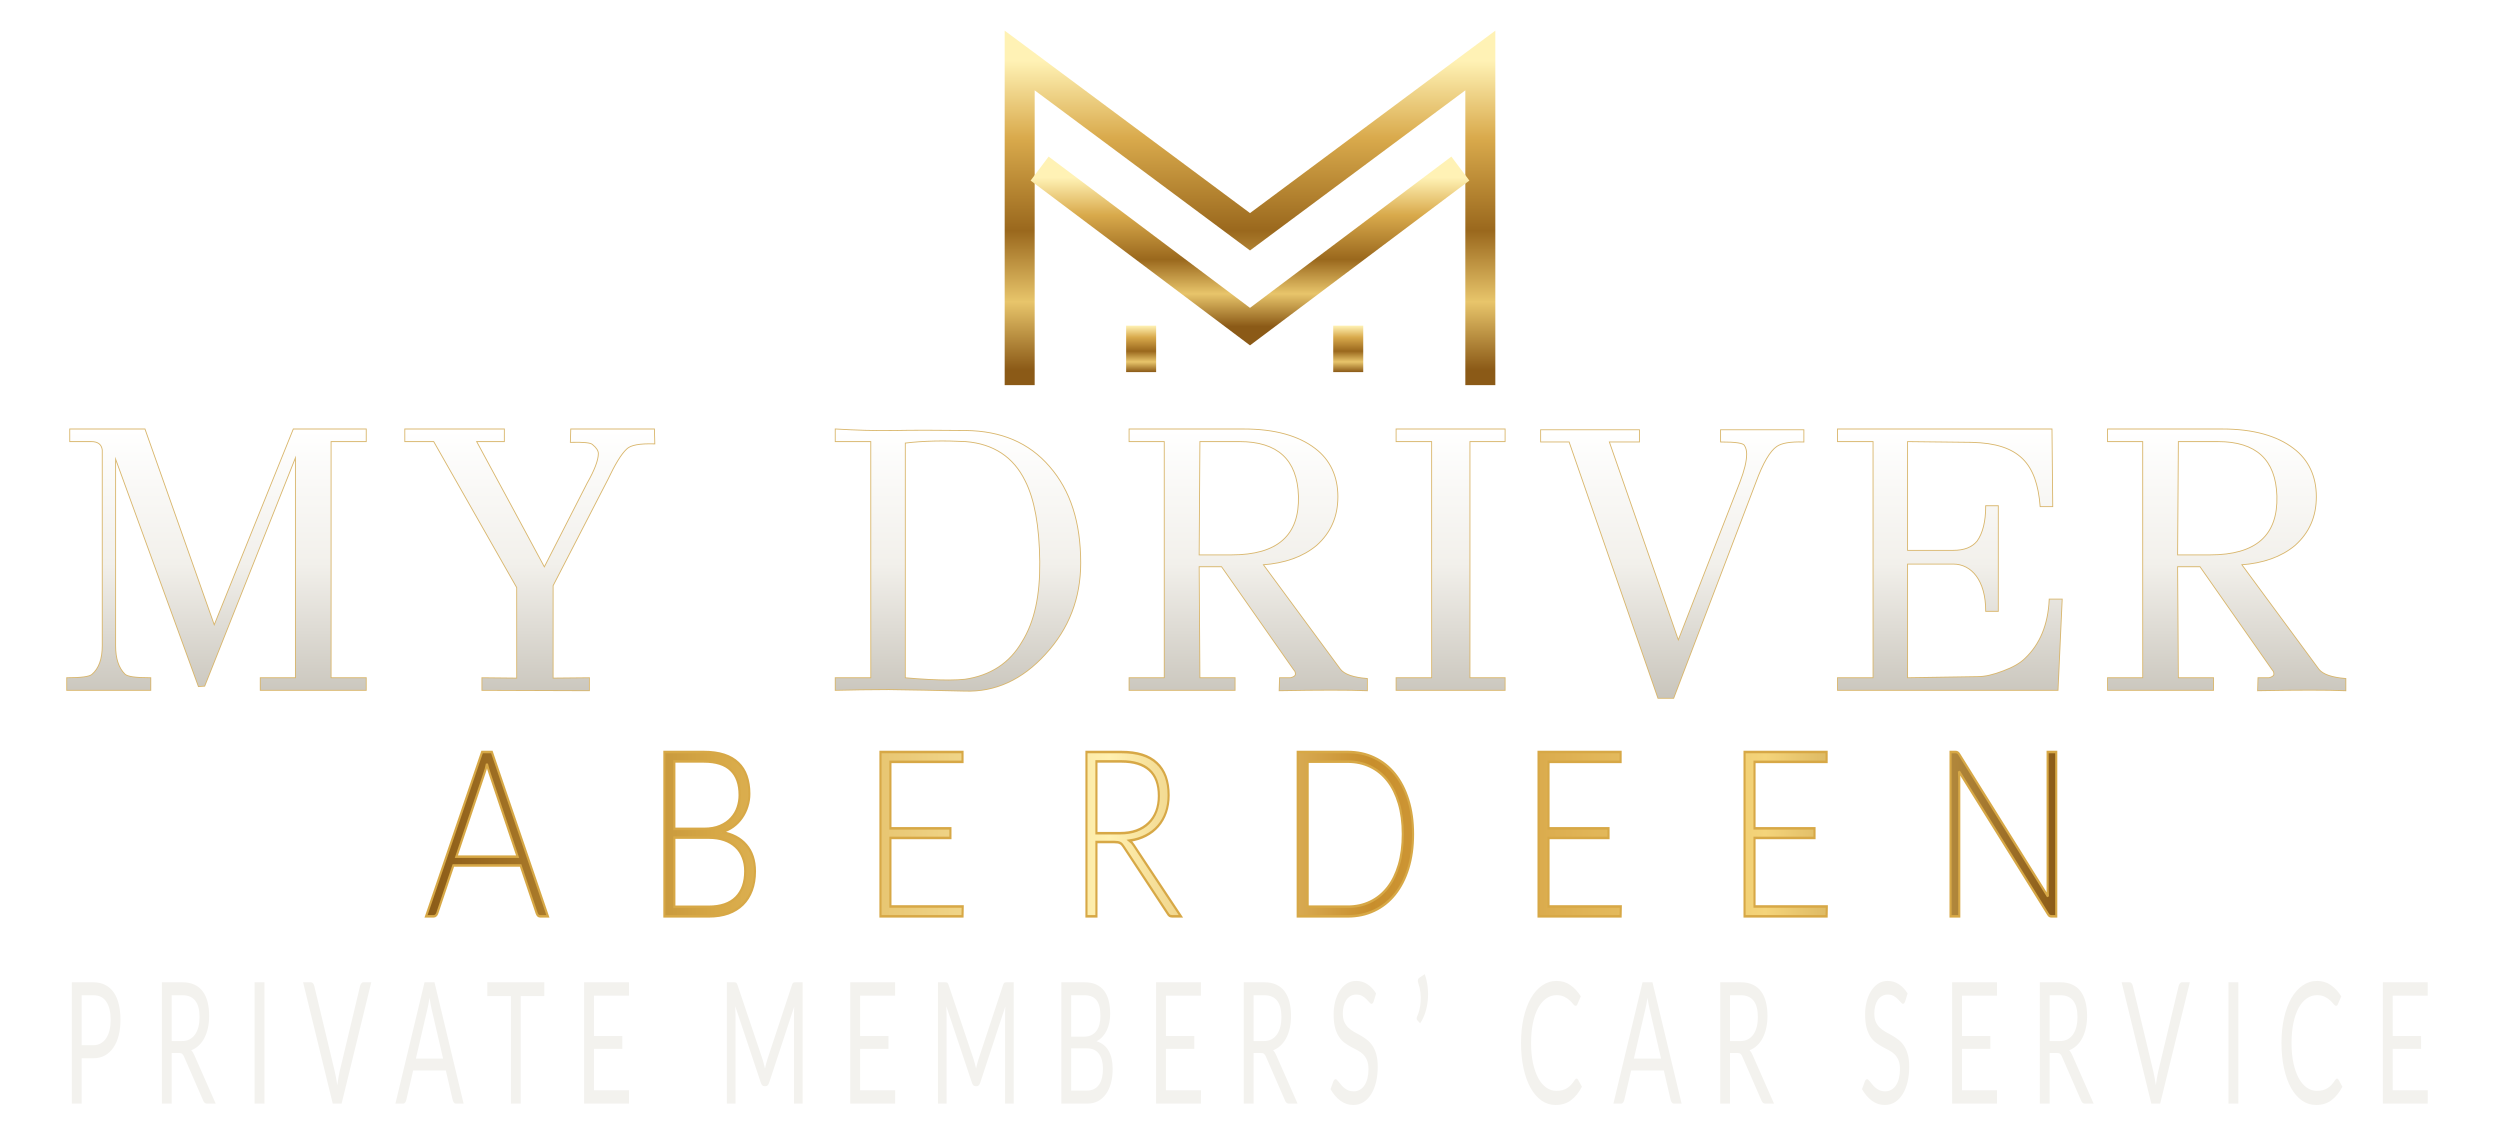
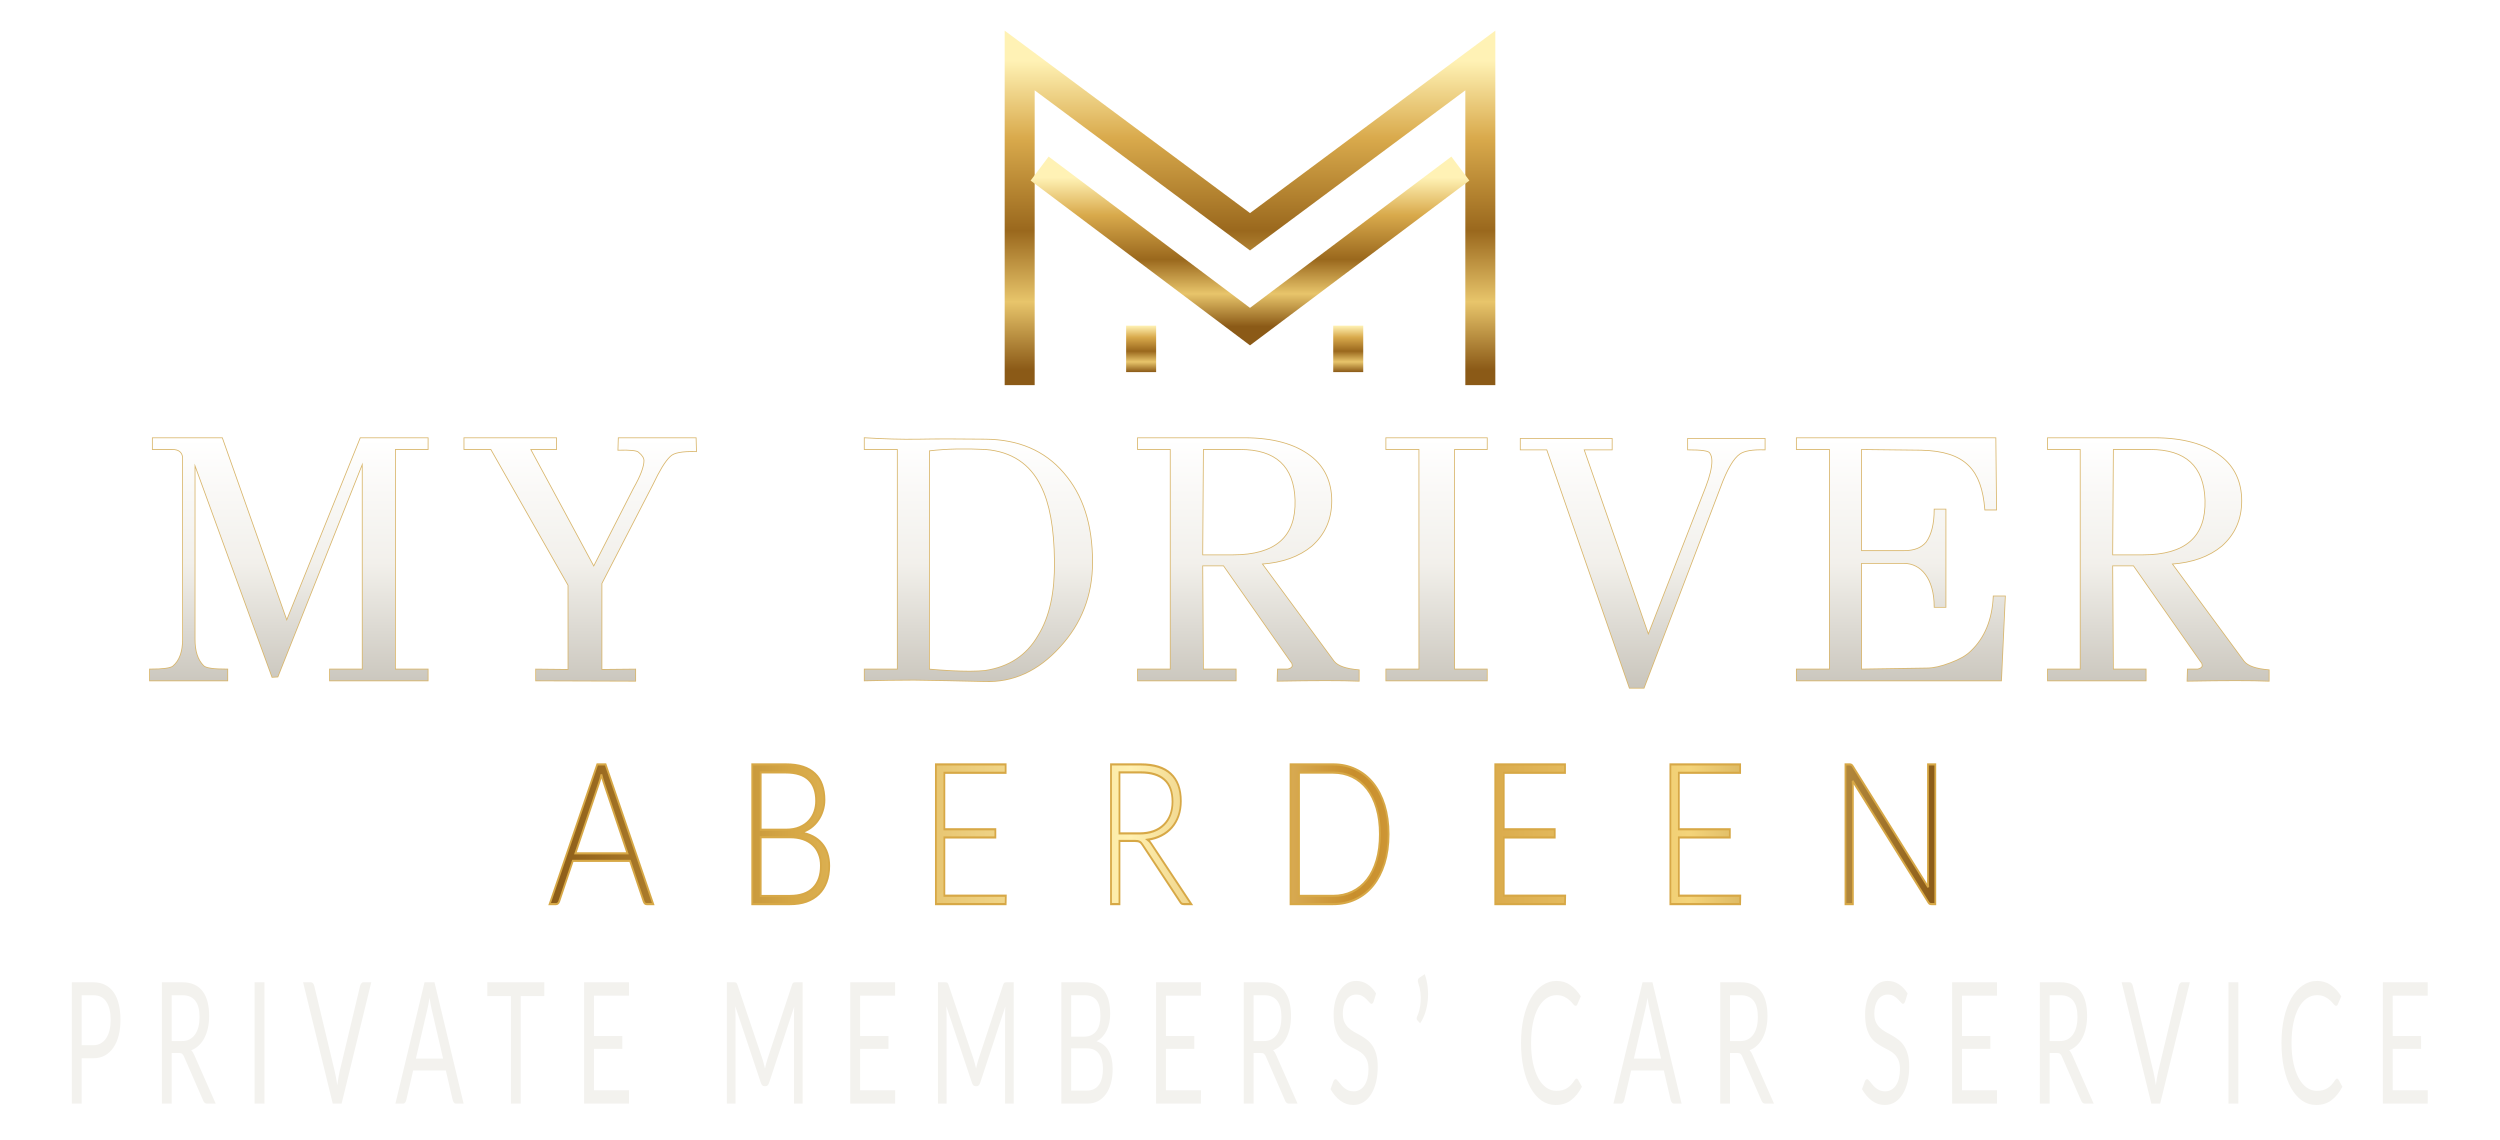
<svg xmlns="http://www.w3.org/2000/svg" width="1240" height="565" viewBox="0 0 1240 565" version="1.1" id="svg20">
  <defs id="defs17">
    <linearGradient id="gold" x1="0" y1="0" x2="1" y2="0">
      <stop offset="0" stop-color="#8a5a16" id="stop1" />
      <stop offset="0.18" stop-color="#d7a846" id="stop2" />
      <stop offset="0.42" stop-color="#fff0b0" id="stop3" />
      <stop offset="0.58" stop-color="#c88e2c" id="stop4" />
      <stop offset="0.82" stop-color="#f4d47a" id="stop5" />
      <stop offset="1" stop-color="#8a5a16" id="stop6" />
    </linearGradient>
    <linearGradient id="goldVertical" x1="0" y1="0" x2="0" y2="1">
      <stop offset="0" stop-color="#fff2b5" id="stop7" />
      <stop offset="0.25" stop-color="#d9aa4c" id="stop8" />
      <stop offset="0.55" stop-color="#9a681d" id="stop9" />
      <stop offset="0.78" stop-color="#e8c56b" id="stop10" />
      <stop offset="1" stop-color="#8b5a17" id="stop11" />
    </linearGradient>
    <linearGradient id="silver" x1="0" y1="0" x2="0" y2="1">
      <stop offset="0" stop-color="#ffffff" id="stop12" />
      <stop offset="0.5" stop-color="#f2f0eb" id="stop13" />
      <stop offset="1" stop-color="#c9c5bc" id="stop14" />
    </linearGradient>
    <filter id="softGlow" x="-30%" y="-30%" width="160%" height="160%">
      <feGaussianBlur stdDeviation="6" result="b" id="feGaussianBlur14" />
      <feMerge id="feMerge15">
        <feMergeNode in="b" id="feMergeNode14" />
        <feMergeNode in="SourceGraphic" id="feMergeNode15" />
      </feMerge>
    </filter>
    <filter id="textGlow" x="-10%" y="-20%" width="120%" height="140%">
      <feGaussianBlur stdDeviation="1.6" result="b" id="feGaussianBlur15" />
      <feMerge id="feMerge17">
        <feMergeNode in="b" id="feMergeNode16" />
        <feMergeNode in="SourceGraphic" id="feMergeNode17" />
      </feMerge>
    </filter>
  </defs>
  <g id="mark" fill="none" stroke="url(#goldVertical)" stroke-width="31" stroke-linecap="square" stroke-linejoin="miter" transform="translate(253.76 -30) scale(0.48)">
    <path d="M 525 445 L 525 125 L 763 302 L 1001 125 L 1001 445" id="path17" />
    <path d="M 558 246 L 763 400 L 968 246" id="path18" />
  </g>
  <g fill="url(#goldVertical)" id="g19" transform="translate(253.76 -30) scale(0.48)">
    <path id="rect18" d="m 635,399 h 31 v 48 h -31 z" />
    <path id="rect19" d="m 849,399 h 31 v 48 h -31 z" />
  </g>
-   <path d="m 439.15,640.35 h -13.95 V 546.3 h 13.95 v -4.65 h -28.65 l -31.5,78 -27.6,-78 h -29.55 v 4.65 h 8.4 c 2.7,0 4.2,1.2 4.5,3.45 v 77.7 c 0,5.25 -1.35,9.15 -4.2,11.55 -1.05,0.9 -4.35,1.35 -9.9,1.35 V 645 h 33 v -4.65 c -5.85,0 -9.15,-0.45 -10.2,-1.5 -2.55,-2.55 -3.75,-6.3 -3.75,-11.4 v -75 l 33.15,91.05 2.25,-0.15 36.3,-91.35 v 88.35 h -13.95 V 645 h 41.7 z m 114.35,-98.7 h -32.85 l -0.15,4.95 c 4.95,-0.15 7.95,0.15 8.7,0.9 1.65,1.35 2.4,2.55 2.4,3.75 0,2.55 -1.5,6.6 -4.5,11.85 l -17.1,33.45 c -9,-16.65 -18,-33.45 -27.15,-50.25 h 11.1 v -4.65 h -39.15 v 4.65 h 11.4 l 33,58.05 v 36.15 l -13.8,-0.15 V 645 l 42.3,0.15 v -4.8 l -14.4,0.15 v -36.9 l 21.75,-42.15 c 2.85,-6 5.25,-10.05 7.5,-12.15 1.65,-1.65 5.25,-2.25 11.1,-2.1 z m 169.15,52.95 c 0,-16.05 -4.05,-28.65 -12.3,-38.1 -8.1,-9.45 -19.2,-14.1 -33.15,-14.25 -11.7,-0.15 -21.15,-0.15 -28.35,0 -7.8,0.15 -15.6,-0.15 -23.25,-0.6 v 4.65 h 14.1 v 94.05 h -14.1 V 645 c 6.45,-0.15 13.5,-0.3 21,-0.3 9.15,0.15 19.2,0.3 30.15,0.6 12.15,0.45 22.8,-4.5 31.95,-14.55 9.3,-10.05 13.95,-22.2 13.95,-36.15 z m -15.9,-0.45 c 0.15,13.35 -2.1,23.85 -7.05,31.8 -4.95,8.55 -12.6,13.5 -22.8,15 -1.65,0.15 -3.75,0.3 -6.45,0.3 -4.8,0 -10.65,-0.3 -17.4,-0.9 V 546.9 c 7.35,-0.9 15.45,-1.05 24.15,-0.6 11.1,0.9 19.05,6.15 23.7,15.6 3.75,7.35 5.7,18 5.85,32.25 z m 100.7,42.75 c 0.6,0.6 0.75,1.2 0.75,1.8 0,0.75 -0.75,1.35 -2.1,1.65 h -4.2 l -0.15,4.8 c 15.9,-0.3 27.3,-0.3 34.65,0 v -4.5 c -5.4,-0.45 -9,-1.65 -10.65,-3.75 l -30.75,-41.7 c 8.7,-0.6 15.9,-3.15 21.3,-7.65 5.55,-4.95 8.4,-11.25 8.4,-19.2 0,-7.95 -3,-14.55 -9,-19.05 -6.45,-4.95 -15.9,-7.65 -28.05,-7.65 h -45.45 v 4.65 h 13.95 v 94.05 h -13.95 V 645 h 41.7 v -4.65 h -13.95 l -0.3,-44.4 h 9.15 z m 1.95,-68.85 c 0.45,15.75 -8.4,23.55 -26.7,23.55 h -13.05 l 0.3,-45.3 h 15.9 c 15.15,0 23.1,7.2 23.55,21.75 z m 81.65,72.3 h -13.95 V 546.3 h 13.95 v -4.65 h -42.9 v 4.65 h 14.1 v 94.05 h -14.1 V 645 h 42.9 z m 118.55,-98.4 h -32.7 v 4.5 c 5.85,0 9,0.45 9.45,1.5 0.6,0.9 0.9,2.1 0.9,3.45 0,2.85 -0.9,6.6 -2.7,11.25 l -24.6,63 -27.6,-79.2 h 12 v -4.5 h -38.85 v 4.5 h 11.25 l 35.25,101.7 h 6 l 32.55,-85.5 c 2.85,-7.8 5.7,-12.6 8.4,-14.4 1.95,-1.35 5.4,-1.95 10.65,-1.8 z m 97.7,67.2 c -0.45,10.05 -3.75,17.85 -9.6,23.4 -1.95,1.95 -4.8,3.6 -8.85,5.1 -3.9,1.5 -7.2,2.25 -10.05,2.25 l -28.05,0.45 V 594.9 h 18.3 c 7.35,0 13.05,6.6 13.05,18.75 h 4.65 V 572.1 h -4.65 c 0,6.15 -1.2,10.8 -3.45,13.95 -2.1,2.55 -5.25,3.75 -9.6,3.75 h -18.3 v -43.5 l 25.65,0.3 c 19.05,0.45 25.95,8.55 27.3,25.5 h 4.65 l -0.3,-30.45 h -84.75 v 4.65 h 14.1 v 94.05 h -14.1 V 645 h 87.15 l 1.65,-35.85 z m 88.4,27.75 c 0.6,0.6 0.75,1.2 0.75,1.8 0,0.75 -0.75,1.35 -2.1,1.65 h -4.2 l -0.15,4.8 c 15.9,-0.3 27.3,-0.3 34.65,0 v -4.5 c -5.4,-0.45 -9,-1.65 -10.65,-3.75 l -30.75,-41.7 c 8.7,-0.6 15.9,-3.15 21.3,-7.65 5.55,-4.95 8.4,-11.25 8.4,-19.2 0,-7.95 -3,-14.55 -9,-19.05 -6.45,-4.95 -15.9,-7.65 -28.05,-7.65 h -45.45 v 4.65 h 13.95 v 94.05 h -13.95 V 645 h 41.7 v -4.65 h -13.95 l -0.3,-44.4 h 9.15 z m 1.95,-68.85 c 0.45,15.75 -8.4,23.55 -26.7,23.55 h -13.05 l 0.3,-45.3 h 15.9 c 15.15,0 23.1,7.2 23.55,21.75 z" id="main-wordmark" style="font-size:150px;font-family:'GFS Didot', Didot, serif;letter-spacing:5;text-anchor:middle;fill:url(#silver);stroke:#d8b56a;stroke-width:0.7;paint-order:stroke" aria-label="MY DRIVER" transform="translate(-367.5 -464.06) scale(1.25)" />
-   <path d="m 525.82,727.552 -9.216,-22.88 q -0.48,-1.12 -0.928,-2.688 -0.192,0.768 -0.416,1.472 -0.224,0.672 -0.48,1.248 l -9.216,22.848 z M 535.836,744 h -2.528 q -0.448,0 -0.736,-0.224 -0.288,-0.256 -0.448,-0.64 l -5.312,-13.152 h -22.24 l -5.312,13.152 q -0.128,0.352 -0.448,0.608 -0.32,0.256 -0.768,0.256 h -2.496 l 18.528,-45.28 h 3.232 z m 53.176,-2.624 q 5.952,0 8.992,-2.56 3.072,-2.592 3.072,-7.264 0,-2.144 -0.832,-3.84 -0.8,-1.728 -2.336,-2.912 -1.536,-1.216 -3.776,-1.856 -2.24,-0.64 -5.088,-0.64 h -11.392 v 19.072 z m -11.36,-40.064 v 18.592 h 9.792 q 3.136,0 5.344,-0.8 2.24,-0.8 3.648,-2.112 1.44,-1.312 2.112,-2.976 0.672,-1.664 0.672,-3.424 0,-4.576 -2.912,-6.912 -2.88,-2.368 -8.928,-2.368 z m 9.728,-2.592 q 3.872,0 6.72,0.768 2.848,0.768 4.704,2.272 1.856,1.472 2.752,3.616 0.896,2.144 0.896,4.864 0,1.792 -0.64,3.456 -0.608,1.664 -1.792,3.072 -1.152,1.408 -2.88,2.464 -1.696,1.024 -3.904,1.568 5.344,0.768 8.192,3.552 2.88,2.752 2.88,7.264 0,2.88 -1.024,5.184 -1.024,2.304 -2.976,3.904 -1.952,1.6 -4.8,2.464 -2.848,0.832 -6.464,0.832 h -14.688 v -45.28 z m 85.624,42.56 -0.064,2.72 h -27.136 v -45.28 h 27.136 v 2.72 h -23.84 v 18.304 h 19.84 v 2.656 h -19.84 v 18.88 z m 52.056,-20.192 q 3.008,0 5.376,-0.704 2.4,-0.736 4.032,-2.08 1.664,-1.344 2.528,-3.232 0.864,-1.888 0.864,-4.256 0,-4.832 -3.168,-7.168 -3.136,-2.336 -9.184,-2.336 h -8.288 v 19.776 z m 20.096,22.912 h -2.816 q -0.544,0 -0.928,-0.16 -0.352,-0.192 -0.672,-0.672 l -14.528,-18.368 q -0.256,-0.352 -0.544,-0.608 -0.256,-0.256 -0.608,-0.384 -0.32,-0.16 -0.8,-0.224 -0.448,-0.064 -1.12,-0.064 h -5.92 V 744 h -3.296 v -45.28 h 11.584 q 7.808,0 11.68,3.04 3.904,3.008 3.904,8.864 0,2.592 -0.896,4.736 -0.896,2.144 -2.592,3.776 -1.664,1.6 -4.064,2.624 -2.368,1.024 -5.344,1.376 0.768,0.48 1.376,1.28 z m 76.76,-22.656 q 0,5.248 -1.568,9.44 -1.568,4.192 -4.416,7.136 -2.848,2.944 -6.848,4.512 -3.968,1.568 -8.768,1.568 h -16.544 v -45.28 h 16.544 q 4.8,0 8.768,1.568 4,1.568 6.848,4.512 2.848,2.944 4.416,7.136 1.568,4.192 1.568,9.408 z m -3.392,0 q 0,-4.736 -1.312,-8.448 -1.312,-3.712 -3.712,-6.272 -2.4,-2.56 -5.76,-3.904 -3.36,-1.344 -7.424,-1.344 h -13.248 v 39.968 h 13.248 q 4.064,0 7.424,-1.344 3.36,-1.344 5.76,-3.904 2.4,-2.56 3.712,-6.272 1.312,-3.712 1.312,-8.48 z m 72.088,19.936 -0.064,2.72 h -27.136 v -45.28 h 27.136 v 2.72 h -23.84 v 18.304 h 19.84 v 2.656 h -19.84 v 18.88 z m 68.12,0 -0.064,2.72 h -27.136 v -45.28 h 27.136 v 2.72 h -23.84 v 18.304 h 19.84 v 2.656 h -19.84 v 18.88 z m 75.864,-42.56 V 744 h -1.536 q -0.416,0 -0.704,-0.128 -0.256,-0.16 -0.512,-0.512 l -29.408,-39.296 q 0.096,0.96 0.096,1.824 V 744 h -2.88 v -45.28 h 1.632 q 0.448,0 0.672,0.128 0.256,0.096 0.544,0.48 l 29.344,39.2 q -0.096,-0.96 -0.096,-1.824 V 698.72 Z" id="text19" style="font-weight:300;font-size:64px;font-family:Lato, Helvetica, Arial, sans-serif;letter-spacing:31;text-anchor:middle;fill:url(#gold)" aria-label="ABERDEEN" transform="translate(-532 -884.696) scale(1.5 1.8)" stroke="#d7a846" stroke-width="0.7" />
+   <g transform="translate(43.400 19.250) scale(0.93)">
+     <path d="m 439.15,640.35 h -13.95 V 546.3 h 13.95 v -4.65 h -28.65 l -31.5,78 -27.6,-78 h -29.55 v 4.65 h 8.4 c 2.7,0 4.2,1.2 4.5,3.45 v 77.7 c 0,5.25 -1.35,9.15 -4.2,11.55 -1.05,0.9 -4.35,1.35 -9.9,1.35 V 645 h 33 v -4.65 c -5.85,0 -9.15,-0.45 -10.2,-1.5 -2.55,-2.55 -3.75,-6.3 -3.75,-11.4 v -75 l 33.15,91.05 2.25,-0.15 36.3,-91.35 v 88.35 h -13.95 V 645 h 41.7 z m 114.35,-98.7 h -32.85 l -0.15,4.95 c 4.95,-0.15 7.95,0.15 8.7,0.9 1.65,1.35 2.4,2.55 2.4,3.75 0,2.55 -1.5,6.6 -4.5,11.85 l -17.1,33.45 c -9,-16.65 -18,-33.45 -27.15,-50.25 h 11.1 v -4.65 h -39.15 v 4.65 h 11.4 l 33,58.05 v 36.15 l -13.8,-0.15 V 645 l 42.3,0.15 v -4.8 l -14.4,0.15 v -36.9 l 21.75,-42.15 c 2.85,-6 5.25,-10.05 7.5,-12.15 1.65,-1.65 5.25,-2.25 11.1,-2.1 z m 169.15,52.95 c 0,-16.05 -4.05,-28.65 -12.3,-38.1 -8.1,-9.45 -19.2,-14.1 -33.15,-14.25 -11.7,-0.15 -21.15,-0.15 -28.35,0 -7.8,0.15 -15.6,-0.15 -23.25,-0.6 v 4.65 h 14.1 v 94.05 h -14.1 V 645 c 6.45,-0.15 13.5,-0.3 21,-0.3 9.15,0.15 19.2,0.3 30.15,0.6 12.15,0.45 22.8,-4.5 31.95,-14.55 9.3,-10.05 13.95,-22.2 13.95,-36.15 z m -15.9,-0.45 c 0.15,13.35 -2.1,23.85 -7.05,31.8 -4.95,8.55 -12.6,13.5 -22.8,15 -1.65,0.15 -3.75,0.3 -6.45,0.3 -4.8,0 -10.65,-0.3 -17.4,-0.9 V 546.9 c 7.35,-0.9 15.45,-1.05 24.15,-0.6 11.1,0.9 19.05,6.15 23.7,15.6 3.75,7.35 5.7,18 5.85,32.25 z m 100.7,42.75 c 0.6,0.6 0.75,1.2 0.75,1.8 0,0.75 -0.75,1.35 -2.1,1.65 h -4.2 l -0.15,4.8 c 15.9,-0.3 27.3,-0.3 34.65,0 v -4.5 c -5.4,-0.45 -9,-1.65 -10.65,-3.75 l -30.75,-41.7 c 8.7,-0.6 15.9,-3.15 21.3,-7.65 5.55,-4.95 8.4,-11.25 8.4,-19.2 0,-7.95 -3,-14.55 -9,-19.05 -6.45,-4.95 -15.9,-7.65 -28.05,-7.65 h -45.45 v 4.65 h 13.95 v 94.05 h -13.95 V 645 h 41.7 v -4.65 h -13.95 l -0.3,-44.4 h 9.15 z m 1.95,-68.85 c 0.45,15.75 -8.4,23.55 -26.7,23.55 h -13.05 l 0.3,-45.3 h 15.9 c 15.15,0 23.1,7.2 23.55,21.75 z m 81.65,72.3 h -13.95 V 546.3 h 13.95 v -4.65 h -42.9 v 4.65 h 14.1 v 94.05 h -14.1 V 645 h 42.9 z m 118.55,-98.4 h -32.7 v 4.5 c 5.85,0 9,0.45 9.45,1.5 0.6,0.9 0.9,2.1 0.9,3.45 0,2.85 -0.9,6.6 -2.7,11.25 l -24.6,63 -27.6,-79.2 h 12 v -4.5 h -38.85 v 4.5 h 11.25 l 35.25,101.7 h 6 l 32.55,-85.5 c 2.85,-7.8 5.7,-12.6 8.4,-14.4 1.95,-1.35 5.4,-1.95 10.65,-1.8 z m 97.7,67.2 c -0.45,10.05 -3.75,17.85 -9.6,23.4 -1.95,1.95 -4.8,3.6 -8.85,5.1 -3.9,1.5 -7.2,2.25 -10.05,2.25 l -28.05,0.45 V 594.9 h 18.3 c 7.35,0 13.05,6.6 13.05,18.75 h 4.65 V 572.1 h -4.65 c 0,6.15 -1.2,10.8 -3.45,13.95 -2.1,2.55 -5.25,3.75 -9.6,3.75 h -18.3 v -43.5 l 25.65,0.3 c 19.05,0.45 25.95,8.55 27.3,25.5 h 4.65 l -0.3,-30.45 h -84.75 v 4.65 h 14.1 v 94.05 h -14.1 V 645 h 87.15 l 1.65,-35.85 z m 88.4,27.75 c 0.6,0.6 0.75,1.2 0.75,1.8 0,0.75 -0.75,1.35 -2.1,1.65 h -4.2 l -0.15,4.8 c 15.9,-0.3 27.3,-0.3 34.65,0 v -4.5 c -5.4,-0.45 -9,-1.65 -10.65,-3.75 l -30.75,-41.7 c 8.7,-0.6 15.9,-3.15 21.3,-7.65 5.55,-4.95 8.4,-11.25 8.4,-19.2 0,-7.95 -3,-14.55 -9,-19.05 -6.45,-4.95 -15.9,-7.65 -28.05,-7.65 h -45.45 v 4.65 h 13.95 v 94.05 h -13.95 V 645 h 41.7 v -4.65 h -13.95 l -0.3,-44.4 h 9.15 z m 1.95,-68.85 c 0.45,15.75 -8.4,23.55 -26.7,23.55 h -13.05 l 0.3,-45.3 h 15.9 c 15.15,0 23.1,7.2 23.55,21.75 z" id="main-wordmark" style="font-size:150px;font-family:'GFS Didot', Didot, serif;letter-spacing:5;text-anchor:middle;fill:url(#silver);stroke:#d8b56a;stroke-width:0.7;paint-order:stroke" aria-label="MY DRIVER" transform="translate(-367.5 -464.06) scale(1.25)" />
+   </g>
+   <g transform="translate(93.000 62.100) scale(0.85)">
+     <path d="m 525.82,727.552 -9.216,-22.88 q -0.48,-1.12 -0.928,-2.688 -0.192,0.768 -0.416,1.472 -0.224,0.672 -0.48,1.248 l -9.216,22.848 z M 535.836,744 h -2.528 q -0.448,0 -0.736,-0.224 -0.288,-0.256 -0.448,-0.64 l -5.312,-13.152 h -22.24 l -5.312,13.152 q -0.128,0.352 -0.448,0.608 -0.32,0.256 -0.768,0.256 h -2.496 l 18.528,-45.28 h 3.232 z m 53.176,-2.624 q 5.952,0 8.992,-2.56 3.072,-2.592 3.072,-7.264 0,-2.144 -0.832,-3.84 -0.8,-1.728 -2.336,-2.912 -1.536,-1.216 -3.776,-1.856 -2.24,-0.64 -5.088,-0.64 h -11.392 v 19.072 z m -11.36,-40.064 v 18.592 h 9.792 q 3.136,0 5.344,-0.8 2.24,-0.8 3.648,-2.112 1.44,-1.312 2.112,-2.976 0.672,-1.664 0.672,-3.424 0,-4.576 -2.912,-6.912 -2.88,-2.368 -8.928,-2.368 z m 9.728,-2.592 q 3.872,0 6.72,0.768 2.848,0.768 4.704,2.272 1.856,1.472 2.752,3.616 0.896,2.144 0.896,4.864 0,1.792 -0.64,3.456 -0.608,1.664 -1.792,3.072 -1.152,1.408 -2.88,2.464 -1.696,1.024 -3.904,1.568 5.344,0.768 8.192,3.552 2.88,2.752 2.88,7.264 0,2.88 -1.024,5.184 -1.024,2.304 -2.976,3.904 -1.952,1.6 -4.8,2.464 -2.848,0.832 -6.464,0.832 h -14.688 v -45.28 z m 85.624,42.56 -0.064,2.72 h -27.136 v -45.28 h 27.136 v 2.72 h -23.84 v 18.304 h 19.84 v 2.656 h -19.84 v 18.88 z m 52.056,-20.192 q 3.008,0 5.376,-0.704 2.4,-0.736 4.032,-2.08 1.664,-1.344 2.528,-3.232 0.864,-1.888 0.864,-4.256 0,-4.832 -3.168,-7.168 -3.136,-2.336 -9.184,-2.336 h -8.288 v 19.776 z m 20.096,22.912 h -2.816 q -0.544,0 -0.928,-0.16 -0.352,-0.192 -0.672,-0.672 l -14.528,-18.368 q -0.256,-0.352 -0.544,-0.608 -0.256,-0.256 -0.608,-0.384 -0.32,-0.16 -0.8,-0.224 -0.448,-0.064 -1.12,-0.064 h -5.92 V 744 h -3.296 v -45.28 h 11.584 q 7.808,0 11.68,3.04 3.904,3.008 3.904,8.864 0,2.592 -0.896,4.736 -0.896,2.144 -2.592,3.776 -1.664,1.6 -4.064,2.624 -2.368,1.024 -5.344,1.376 0.768,0.48 1.376,1.28 z m 76.76,-22.656 q 0,5.248 -1.568,9.44 -1.568,4.192 -4.416,7.136 -2.848,2.944 -6.848,4.512 -3.968,1.568 -8.768,1.568 h -16.544 v -45.28 h 16.544 q 4.8,0 8.768,1.568 4,1.568 6.848,4.512 2.848,2.944 4.416,7.136 1.568,4.192 1.568,9.408 z m -3.392,0 q 0,-4.736 -1.312,-8.448 -1.312,-3.712 -3.712,-6.272 -2.4,-2.56 -5.76,-3.904 -3.36,-1.344 -7.424,-1.344 h -13.248 v 39.968 h 13.248 q 4.064,0 7.424,-1.344 3.36,-1.344 5.76,-3.904 2.4,-2.56 3.712,-6.272 1.312,-3.712 1.312,-8.48 z m 72.088,19.936 -0.064,2.72 h -27.136 v -45.28 h 27.136 v 2.72 h -23.84 v 18.304 h 19.84 v 2.656 h -19.84 v 18.88 z m 68.12,0 -0.064,2.72 h -27.136 v -45.28 h 27.136 v 2.72 h -23.84 v 18.304 h 19.84 v 2.656 h -19.84 v 18.88 z m 75.864,-42.56 V 744 h -1.536 q -0.416,0 -0.704,-0.128 -0.256,-0.16 -0.512,-0.512 l -29.408,-39.296 q 0.096,0.96 0.096,1.824 V 744 h -2.88 v -45.28 h 1.632 q 0.448,0 0.672,0.128 0.256,0.096 0.544,0.48 l 29.344,39.2 q -0.096,-0.96 -0.096,-1.824 V 698.72 Z" id="text19" style="font-weight:300;font-size:64px;font-family:Lato, Helvetica, Arial, sans-serif;letter-spacing:31;text-anchor:middle;fill:url(#gold)" aria-label="ABERDEEN" transform="translate(-532 -884.696) scale(1.5 1.8)" stroke="#d7a846" stroke-width="0.7" />
+   </g>
  <g stroke="url(#gold)" stroke-width="2" id="g20" transform="translate(0 -309)">
    <path id="line19" d="M 35,723 H 170" />
    <path id="line20" d="M 1070,723 H 1205" />
  </g>
  <path d="m 290.99,809.51 q 1.743,0 3.066,-0.462 1.344,-0.462 2.247,-1.281 0.924,-0.84 1.386,-1.995 0.462,-1.155 0.462,-2.541 0,-2.877 -1.785,-4.494 -1.764,-1.617 -5.376,-1.617 h -4.83 v 12.39 z m 0,-15.603 q 2.856,0 4.956,0.672 2.121,0.651 3.507,1.869 1.386,1.218 2.058,2.94 0.693,1.722 0.693,3.843 0,2.1 -0.735,3.843 -0.735,1.743 -2.163,3.003 -1.407,1.26 -3.507,1.974 -2.079,0.693 -4.809,0.693 h -4.83 V 824 h -4.053 v -30.093 z m 36.675,14.574 q 1.764,0 3.108,-0.42 1.365,-0.441 2.268,-1.218 0.924,-0.798 1.386,-1.89 0.462,-1.092 0.462,-2.415 0,-2.688 -1.764,-4.053 -1.764,-1.365 -5.292,-1.365 h -4.452 v 11.361 z m 13.902,15.519 h -3.612 q -1.113,0 -1.638,-0.861 l -7.812,-10.752 q -0.357,-0.504 -0.777,-0.714 -0.399,-0.231 -1.26,-0.231 h -3.087 V 824 h -4.053 v -30.093 h 8.505 q 2.856,0 4.935,0.588 2.079,0.567 3.423,1.659 1.365,1.092 2.016,2.646 0.651,1.533 0.651,3.444 0,1.596 -0.504,2.982 -0.504,1.386 -1.47,2.499 -0.945,1.092 -2.331,1.869 -1.365,0.777 -3.108,1.176 0.777,0.441 1.344,1.281 z m 20.148,0 h -4.074 v -30.093 h 4.074 z m 44.151,-30.093 -12.264,30.093 h -3.654 l -12.264,-30.093 h 3.255 q 0.546,0 0.882,0.273 0.336,0.273 0.504,0.693 l 8.484,21.231 q 0.273,0.714 0.525,1.554 0.273,0.84 0.483,1.764 0.21,-0.924 0.441,-1.764 0.231,-0.84 0.504,-1.554 l 8.463,-21.231 q 0.126,-0.357 0.483,-0.651 0.378,-0.315 0.903,-0.315 z m 29.682,18.921 -4.725,-12.243 q -0.21,-0.546 -0.441,-1.26 -0.231,-0.735 -0.441,-1.554 -0.441,1.701 -0.903,2.835 l -4.725,12.222 z m 8.484,11.172 h -3.15 q -0.546,0 -0.882,-0.273 -0.336,-0.273 -0.504,-0.693 l -2.814,-7.266 h -13.503 l -2.814,7.266 q -0.126,0.378 -0.483,0.672 -0.357,0.294 -0.882,0.294 h -3.15 l 12.033,-30.093 h 4.116 z m 33.357,-26.67 h -9.744 V 824 h -4.053 v -26.67 h -9.765 v -3.423 h 23.562 z m 35.016,23.352 -0.021,3.318 h -18.543 v -30.093 h 18.543 v 3.318 h -14.469 v 9.996 h 11.718 v 3.192 h -11.718 v 10.269 z m 71.754,-26.775 V 824 h -3.57 v -22.113 q 0,-0.441 0.021,-0.945 0.042,-0.504 0.084,-1.029 l -10.332,18.816 q -0.483,0.945 -1.47,0.945 h -0.588 q -0.987,0 -1.47,-0.945 l -10.542,-18.9 q 0.126,1.113 0.126,2.058 V 824 h -3.57 v -30.093 h 3.003 q 0.546,0 0.84,0.105 0.294,0.105 0.567,0.588 l 10.395,18.522 q 0.252,0.504 0.483,1.05 0.252,0.546 0.462,1.113 0.21,-0.567 0.441,-1.113 0.231,-0.567 0.504,-1.071 l 10.206,-18.501 q 0.252,-0.483 0.546,-0.588 0.315,-0.105 0.861,-0.105 z m 38.25,26.775 -0.021,3.318 h -18.543 v -30.093 h 18.543 v 3.318 h -14.469 v 9.996 h 11.718 v 3.192 h -11.718 v 10.269 z m 49.002,-26.775 V 824 h -3.57 v -22.113 q 0,-0.441 0.021,-0.945 0.042,-0.504 0.084,-1.029 l -10.332,18.816 q -0.483,0.945 -1.47,0.945 h -0.588 q -0.987,0 -1.47,-0.945 l -10.542,-18.9 q 0.126,1.113 0.126,2.058 V 824 h -3.57 v -30.093 h 3.003 q 0.546,0 0.84,0.105 0.294,0.105 0.567,0.588 l 10.395,18.522 q 0.252,0.504 0.483,1.05 0.252,0.546 0.462,1.113 0.21,-0.567 0.441,-1.113 0.231,-0.567 0.504,-1.071 l 10.206,-18.501 q 0.252,-0.483 0.546,-0.588 0.315,-0.105 0.861,-0.105 z m 30.249,26.859 q 1.743,0 3.003,-0.399 1.26,-0.399 2.058,-1.113 0.819,-0.735 1.197,-1.722 0.378,-1.008 0.378,-2.205 0,-2.331 -1.659,-3.675 -1.659,-1.365 -4.977,-1.365 h -6.51 v 10.479 z m -6.51,-23.646 v 10.269 h 5.376 q 1.722,0 2.982,-0.378 1.281,-0.378 2.1,-1.05 0.84,-0.672 1.239,-1.617 0.399,-0.966 0.399,-2.1 0,-2.667 -1.596,-3.885 -1.596,-1.239 -4.956,-1.239 z m 5.544,-3.213 q 2.772,0 4.767,0.546 2.016,0.546 3.297,1.554 1.302,1.008 1.911,2.478 0.609,1.449 0.609,3.276 0,1.113 -0.357,2.142 -0.336,1.008 -1.029,1.89 -0.693,0.882 -1.764,1.596 -1.05,0.693 -2.478,1.134 3.318,0.63 4.977,2.373 1.68,1.722 1.68,4.536 0,1.911 -0.714,3.486 -0.693,1.575 -2.058,2.709 -1.344,1.134 -3.318,1.764 -1.974,0.609 -4.494,0.609 h -10.626 v -30.093 z m 48.12,26.775 -0.021,3.318 h -18.543 v -30.093 h 18.543 v 3.318 h -14.469 v 9.996 h 11.718 v 3.192 h -11.718 v 10.269 z m 26.028,-12.201 q 1.764,0 3.108,-0.42 1.365,-0.441 2.268,-1.218 0.924,-0.798 1.386,-1.89 0.462,-1.092 0.462,-2.415 0,-2.688 -1.764,-4.053 -1.764,-1.365 -5.292,-1.365 h -4.452 v 11.361 z m 13.902,15.519 h -3.612 q -1.113,0 -1.638,-0.861 l -7.812,-10.752 q -0.357,-0.504 -0.777,-0.714 -0.399,-0.231 -1.26,-0.231 h -3.087 V 824 h -4.053 v -30.093 h 8.505 q 2.856,0 4.935,0.588 2.079,0.567 3.423,1.659 1.365,1.092 2.016,2.646 0.651,1.533 0.651,3.444 0,1.596 -0.504,2.982 -0.504,1.386 -1.47,2.499 -0.945,1.092 -2.331,1.869 -1.365,0.777 -3.108,1.176 0.777,0.441 1.344,1.281 z m 31.467,-25.389 q -0.189,0.315 -0.42,0.483 -0.21,0.147 -0.525,0.147 -0.357,0 -0.84,-0.357 -0.483,-0.357 -1.218,-0.777 -0.714,-0.441 -1.743,-0.798 -1.008,-0.357 -2.457,-0.357 -1.365,0 -2.415,0.378 -1.029,0.357 -1.743,0.987 -0.693,0.63 -1.05,1.491 -0.357,0.84 -0.357,1.827 0,1.26 0.609,2.1 0.63,0.819 1.638,1.407 1.029,0.588 2.31,1.029 1.302,0.42 2.646,0.882 1.365,0.462 2.646,1.05 1.302,0.567 2.31,1.449 1.029,0.882 1.638,2.163 0.63,1.281 0.63,3.15 0,1.974 -0.672,3.717 -0.672,1.722 -1.974,3.003 -1.281,1.281 -3.171,2.016 -1.869,0.735 -4.263,0.735 -2.94,0 -5.334,-1.05 -2.394,-1.071 -4.095,-2.877 l 1.176,-1.932 q 0.168,-0.231 0.399,-0.378 0.252,-0.168 0.546,-0.168 0.273,0 0.609,0.231 0.357,0.21 0.798,0.546 0.441,0.336 1.008,0.735 0.567,0.399 1.281,0.735 0.735,0.336 1.659,0.567 0.924,0.21 2.079,0.21 1.449,0 2.583,-0.399 1.134,-0.399 1.911,-1.113 0.798,-0.735 1.218,-1.743 0.42,-1.008 0.42,-2.247 0,-1.365 -0.63,-2.226 -0.609,-0.882 -1.617,-1.47 -1.008,-0.588 -2.31,-0.987 -1.302,-0.42 -2.646,-0.84 -1.344,-0.441 -2.646,-1.008 -1.302,-0.567 -2.31,-1.47 -1.008,-0.903 -1.638,-2.247 -0.609,-1.365 -0.609,-3.36 0,-1.596 0.609,-3.087 0.63,-1.491 1.806,-2.646 1.197,-1.155 2.919,-1.848 1.743,-0.693 3.99,-0.693 2.52,0 4.578,0.798 2.079,0.798 3.654,2.31 z m 21.093,-6.72 q 0.882,1.491 1.197,3.15 0.315,1.659 0.063,3.276 -0.252,1.617 -1.05,3.108 -0.798,1.491 -2.121,2.646 l -1.134,-0.735 q -0.315,-0.189 -0.294,-0.483 0.042,-0.315 0.21,-0.504 0.546,-0.672 0.924,-1.617 0.399,-0.966 0.504,-2.058 0.126,-1.113 -0.105,-2.289 -0.21,-1.176 -0.861,-2.268 -0.273,-0.441 -0.168,-0.777 0.126,-0.357 0.525,-0.525 z m 62.766,25.893 q 0.336,0 0.588,0.273 l 1.617,1.743 q -1.848,2.142 -4.494,3.339 -2.625,1.197 -6.363,1.197 -3.234,0 -5.88,-1.113 -2.646,-1.134 -4.515,-3.15 -1.869,-2.037 -2.898,-4.872 -1.029,-2.835 -1.029,-6.237 0,-3.402 1.071,-6.237 1.071,-2.835 3.003,-4.872 1.953,-2.037 4.662,-3.15 2.709,-1.134 5.985,-1.134 3.213,0 5.67,1.029 2.457,1.029 4.326,2.793 l -1.344,1.869 q -0.126,0.21 -0.336,0.357 -0.189,0.126 -0.525,0.126 -0.378,0 -0.924,-0.399 -0.546,-0.42 -1.428,-0.924 -0.882,-0.504 -2.205,-0.903 -1.323,-0.42 -3.255,-0.42 -2.331,0 -4.263,0.819 -1.932,0.798 -3.339,2.331 -1.386,1.533 -2.163,3.738 -0.777,2.205 -0.777,4.977 0,2.814 0.798,5.019 0.819,2.205 2.205,3.738 1.407,1.512 3.297,2.31 1.911,0.798 4.116,0.798 1.344,0 2.415,-0.147 1.092,-0.168 1.995,-0.504 0.924,-0.336 1.701,-0.84 0.798,-0.525 1.575,-1.239 0.357,-0.315 0.714,-0.315 z m 34.911,-4.956 -4.725,-12.243 q -0.21,-0.546 -0.441,-1.26 -0.231,-0.735 -0.441,-1.554 -0.441,1.701 -0.903,2.835 l -4.725,12.222 z m 8.484,11.172 h -3.15 q -0.546,0 -0.882,-0.273 -0.336,-0.273 -0.504,-0.693 l -2.814,-7.266 h -13.503 l -2.814,7.266 q -0.126,0.378 -0.483,0.672 -0.357,0.294 -0.882,0.294 h -3.15 l 12.033,-30.093 h 4.116 z m 24.306,-15.519 q 1.764,0 3.108,-0.42 1.365,-0.441 2.268,-1.218 0.924,-0.798 1.386,-1.89 0.462,-1.092 0.462,-2.415 0,-2.688 -1.764,-4.053 -1.764,-1.365 -5.292,-1.365 h -4.452 v 11.361 z m 13.902,15.519 h -3.612 q -1.113,0 -1.638,-0.861 l -7.812,-10.752 q -0.357,-0.504 -0.777,-0.714 -0.399,-0.231 -1.26,-0.231 h -3.087 V 824 h -4.053 v -30.093 h 8.505 q 2.856,0 4.935,0.588 2.079,0.567 3.423,1.659 1.365,1.092 2.016,2.646 0.651,1.533 0.651,3.444 0,1.596 -0.504,2.982 -0.504,1.386 -1.47,2.499 -0.945,1.092 -2.331,1.869 -1.365,0.777 -3.108,1.176 0.777,0.441 1.344,1.281 z m 54.219,-25.389 q -0.189,0.315 -0.42,0.483 -0.21,0.147 -0.525,0.147 -0.357,0 -0.84,-0.357 -0.483,-0.357 -1.218,-0.777 -0.714,-0.441 -1.743,-0.798 -1.008,-0.357 -2.457,-0.357 -1.365,0 -2.415,0.378 -1.029,0.357 -1.743,0.987 -0.693,0.63 -1.05,1.491 -0.357,0.84 -0.357,1.827 0,1.26 0.609,2.1 0.63,0.819 1.638,1.407 1.029,0.588 2.31,1.029 1.302,0.42 2.646,0.882 1.365,0.462 2.646,1.05 1.302,0.567 2.31,1.449 1.029,0.882 1.638,2.163 0.63,1.281 0.63,3.15 0,1.974 -0.672,3.717 -0.672,1.722 -1.974,3.003 -1.281,1.281 -3.171,2.016 -1.869,0.735 -4.263,0.735 -2.94,0 -5.334,-1.05 -2.394,-1.071 -4.095,-2.877 l 1.176,-1.932 q 0.168,-0.231 0.399,-0.378 0.252,-0.168 0.546,-0.168 0.273,0 0.609,0.231 0.357,0.21 0.798,0.546 0.441,0.336 1.008,0.735 0.567,0.399 1.281,0.735 0.735,0.336 1.659,0.567 0.924,0.21 2.079,0.21 1.449,0 2.583,-0.399 1.134,-0.399 1.911,-1.113 0.798,-0.735 1.218,-1.743 0.42,-1.008 0.42,-2.247 0,-1.365 -0.63,-2.226 -0.609,-0.882 -1.617,-1.47 -1.008,-0.588 -2.31,-0.987 -1.302,-0.42 -2.646,-0.84 -1.344,-0.441 -2.646,-1.008 -1.302,-0.567 -2.31,-1.47 -1.008,-0.903 -1.638,-2.247 -0.609,-1.365 -0.609,-3.36 0,-1.596 0.609,-3.087 0.63,-1.491 1.806,-2.646 1.197,-1.155 2.919,-1.848 1.743,-0.693 3.99,-0.693 2.52,0 4.578,0.798 2.079,0.798 3.654,2.31 z m 37.956,22.071 -0.021,3.318 h -18.543 v -30.093 h 18.543 v 3.318 h -14.469 v 9.996 h 11.718 v 3.192 h -11.718 v 10.269 z m 26.028,-12.201 q 1.764,0 3.108,-0.42 1.365,-0.441 2.268,-1.218 0.924,-0.798 1.386,-1.89 0.462,-1.092 0.462,-2.415 0,-2.688 -1.764,-4.053 -1.764,-1.365 -5.292,-1.365 h -4.452 v 11.361 z m 13.902,15.519 h -3.612 q -1.113,0 -1.638,-0.861 l -7.812,-10.752 q -0.357,-0.504 -0.777,-0.714 -0.399,-0.231 -1.26,-0.231 h -3.087 V 824 h -4.053 v -30.093 h 8.505 q 2.856,0 4.935,0.588 2.079,0.567 3.423,1.659 1.365,1.092 2.016,2.646 0.651,1.533 0.651,3.444 0,1.596 -0.504,2.982 -0.504,1.386 -1.47,2.499 -0.945,1.092 -2.331,1.869 -1.365,0.777 -3.108,1.176 0.777,0.441 1.344,1.281 z m 39.762,-30.093 -12.264,30.093 h -3.654 l -12.264,-30.093 h 3.255 q 0.546,0 0.882,0.273 0.336,0.273 0.504,0.693 l 8.484,21.231 q 0.273,0.714 0.525,1.554 0.273,0.84 0.483,1.764 0.21,-0.924 0.441,-1.764 0.231,-0.84 0.504,-1.554 l 8.463,-21.231 q 0.126,-0.357 0.483,-0.651 0.378,-0.315 0.903,-0.315 z M 1177.582,824 h -4.074 v -30.093 h 4.074 z m 40.812,-6.216 q 0.336,0 0.588,0.273 l 1.617,1.743 q -1.848,2.142 -4.494,3.339 -2.625,1.197 -6.363,1.197 -3.234,0 -5.88,-1.113 -2.646,-1.134 -4.515,-3.15 -1.869,-2.037 -2.898,-4.872 -1.029,-2.835 -1.029,-6.237 0,-3.402 1.071,-6.237 1.071,-2.835 3.003,-4.872 1.953,-2.037 4.662,-3.15 2.709,-1.134 5.985,-1.134 3.213,0 5.67,1.029 2.457,1.029 4.326,2.793 l -1.344,1.869 q -0.126,0.21 -0.336,0.357 -0.189,0.126 -0.525,0.126 -0.378,0 -0.924,-0.399 -0.546,-0.42 -1.428,-0.924 -0.882,-0.504 -2.205,-0.903 -1.323,-0.42 -3.255,-0.42 -2.331,0 -4.263,0.819 -1.932,0.798 -3.339,2.331 -1.386,1.533 -2.163,3.738 -0.777,2.205 -0.777,4.977 0,2.814 0.798,5.019 0.819,2.205 2.205,3.738 1.407,1.512 3.297,2.31 1.911,0.798 4.116,0.798 1.344,0 2.415,-0.147 1.092,-0.168 1.995,-0.504 0.924,-0.336 1.701,-0.84 0.798,-0.525 1.575,-1.239 0.357,-0.315 0.714,-0.315 z m 37.494,2.898 -0.021,3.318 h -18.543 v -30.093 h 18.543 v 3.318 h -14.469 v 9.996 h 11.718 v 3.192 h -11.718 v 10.269 z" id="text20" style="font-size:42px;font-family:Lato, Helvetica, Arial, sans-serif;letter-spacing:12;text-anchor:middle;fill:#f3f2ee" aria-label="PRIVATE MEMBERS’ CAR SERVICE" transform="translate(-302.89 -1100.6) scale(1.2 2)" />
</svg>
